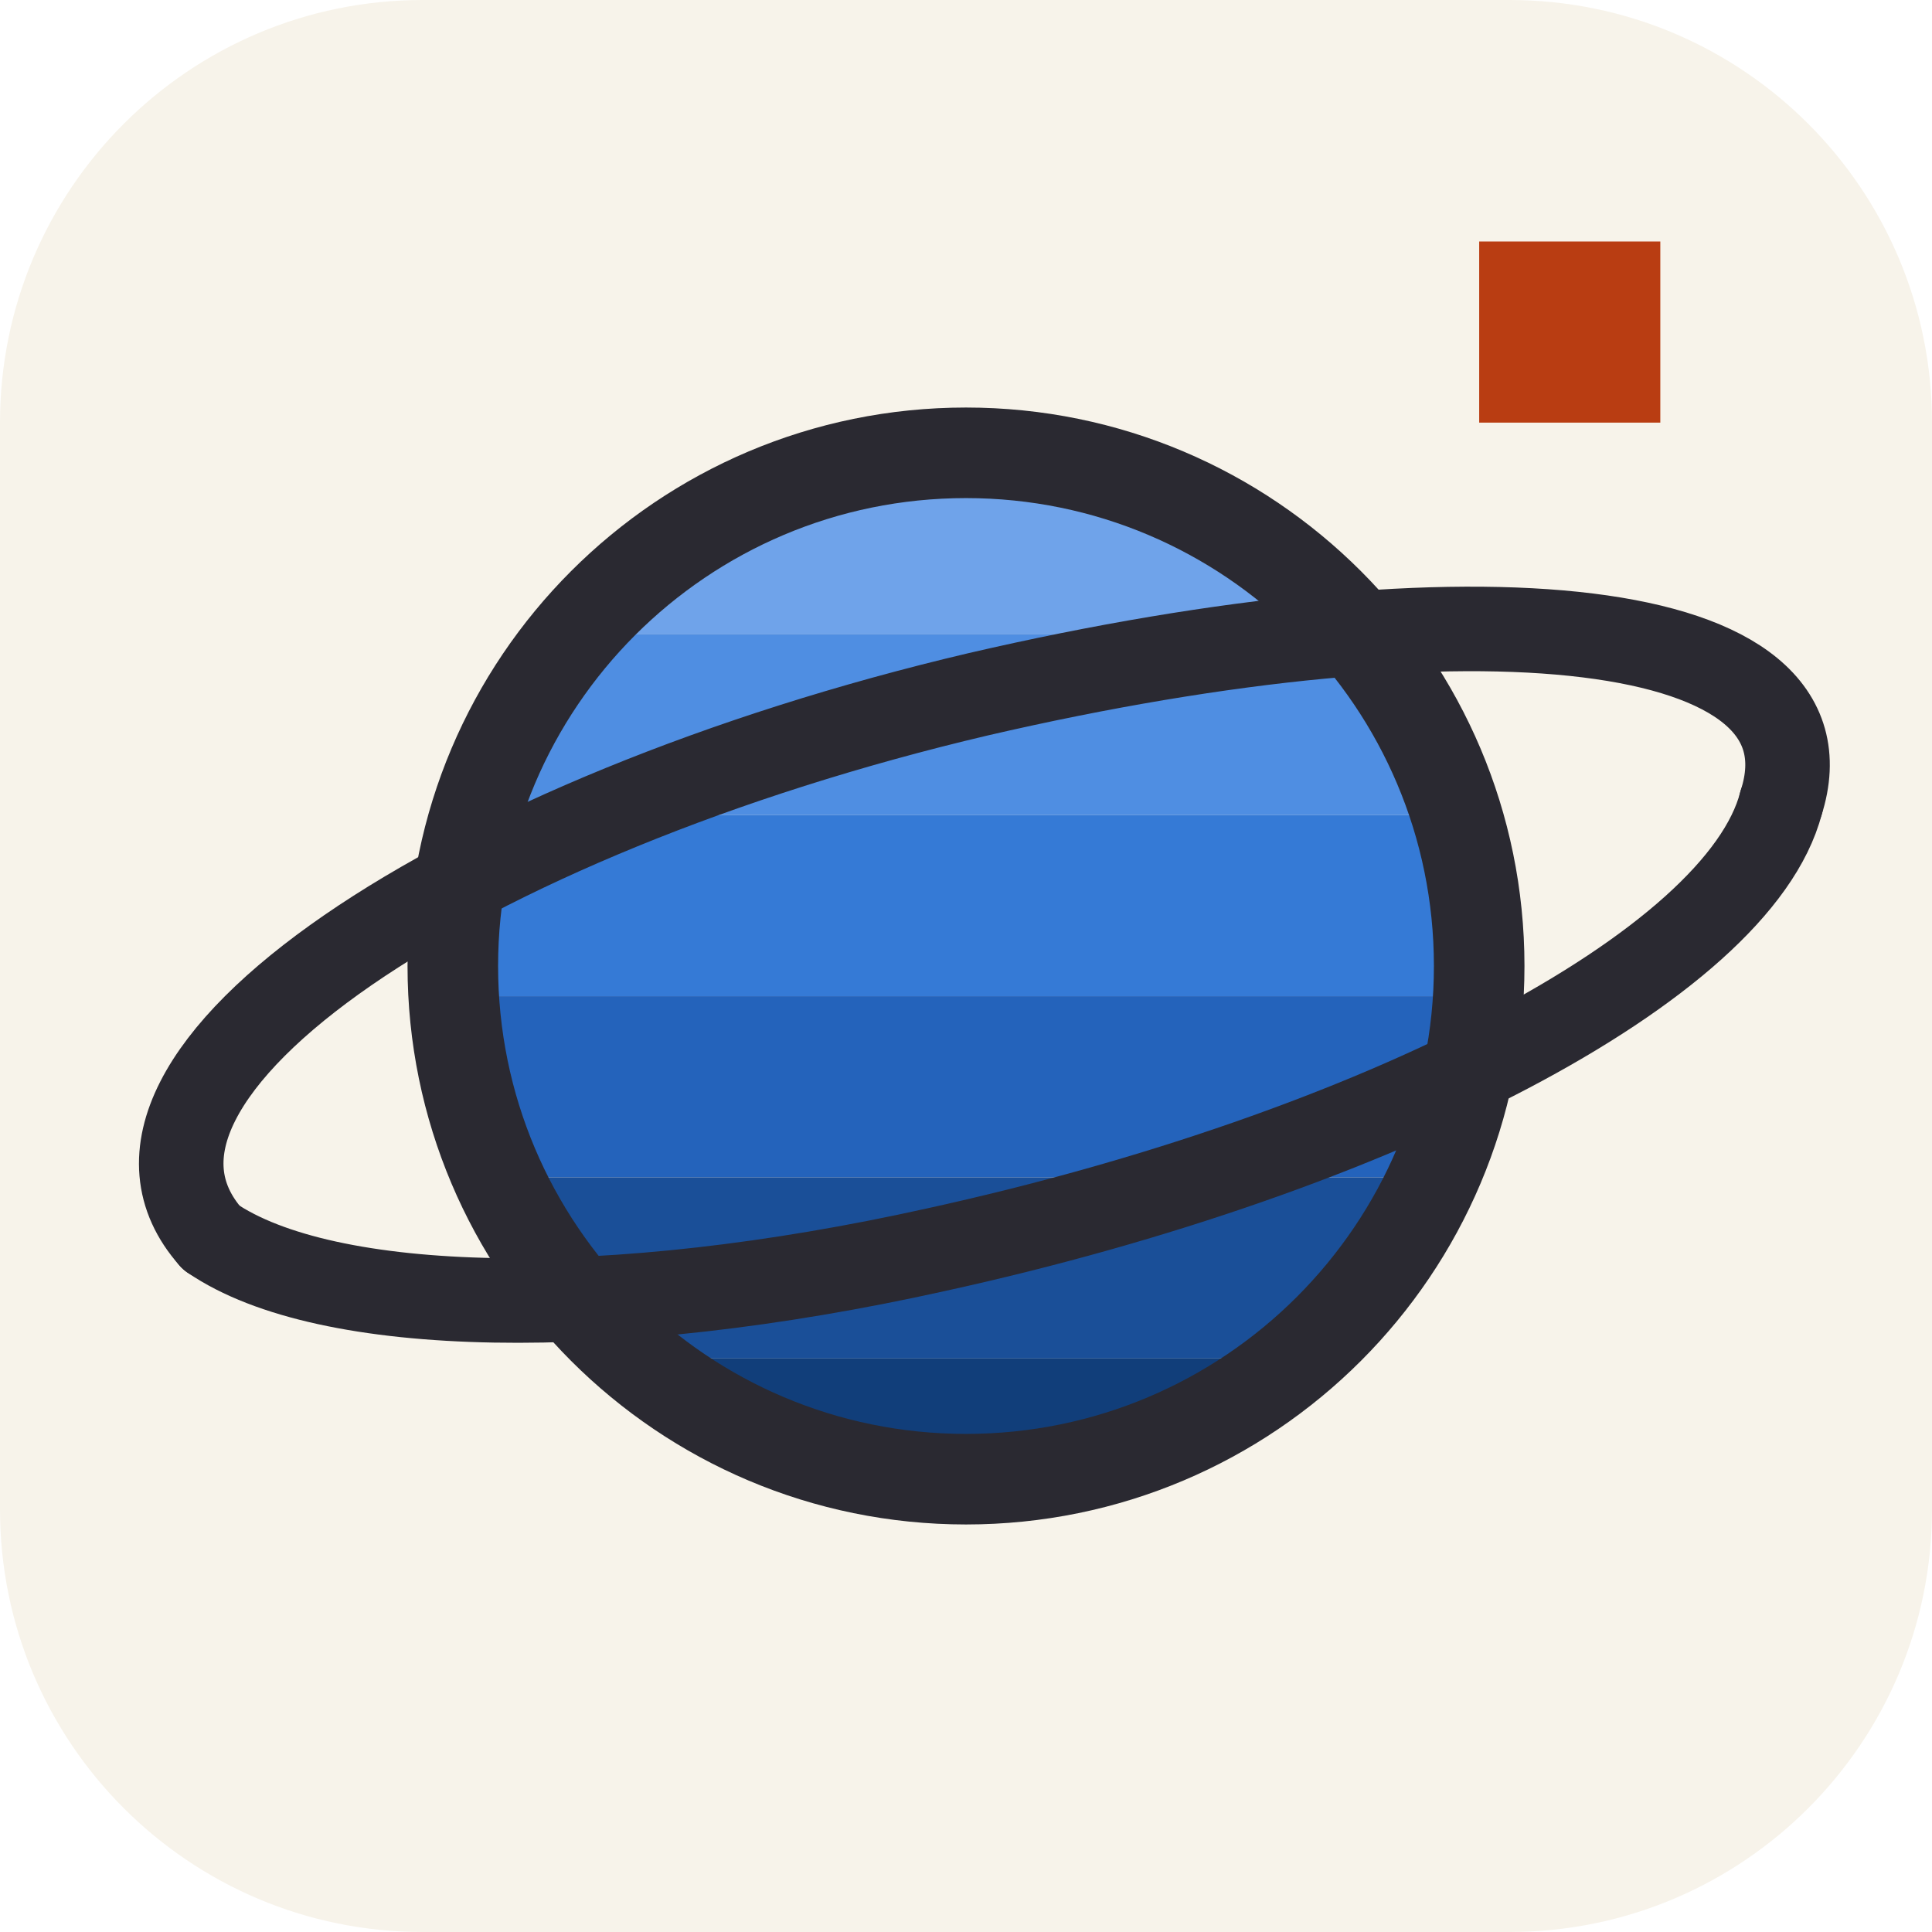
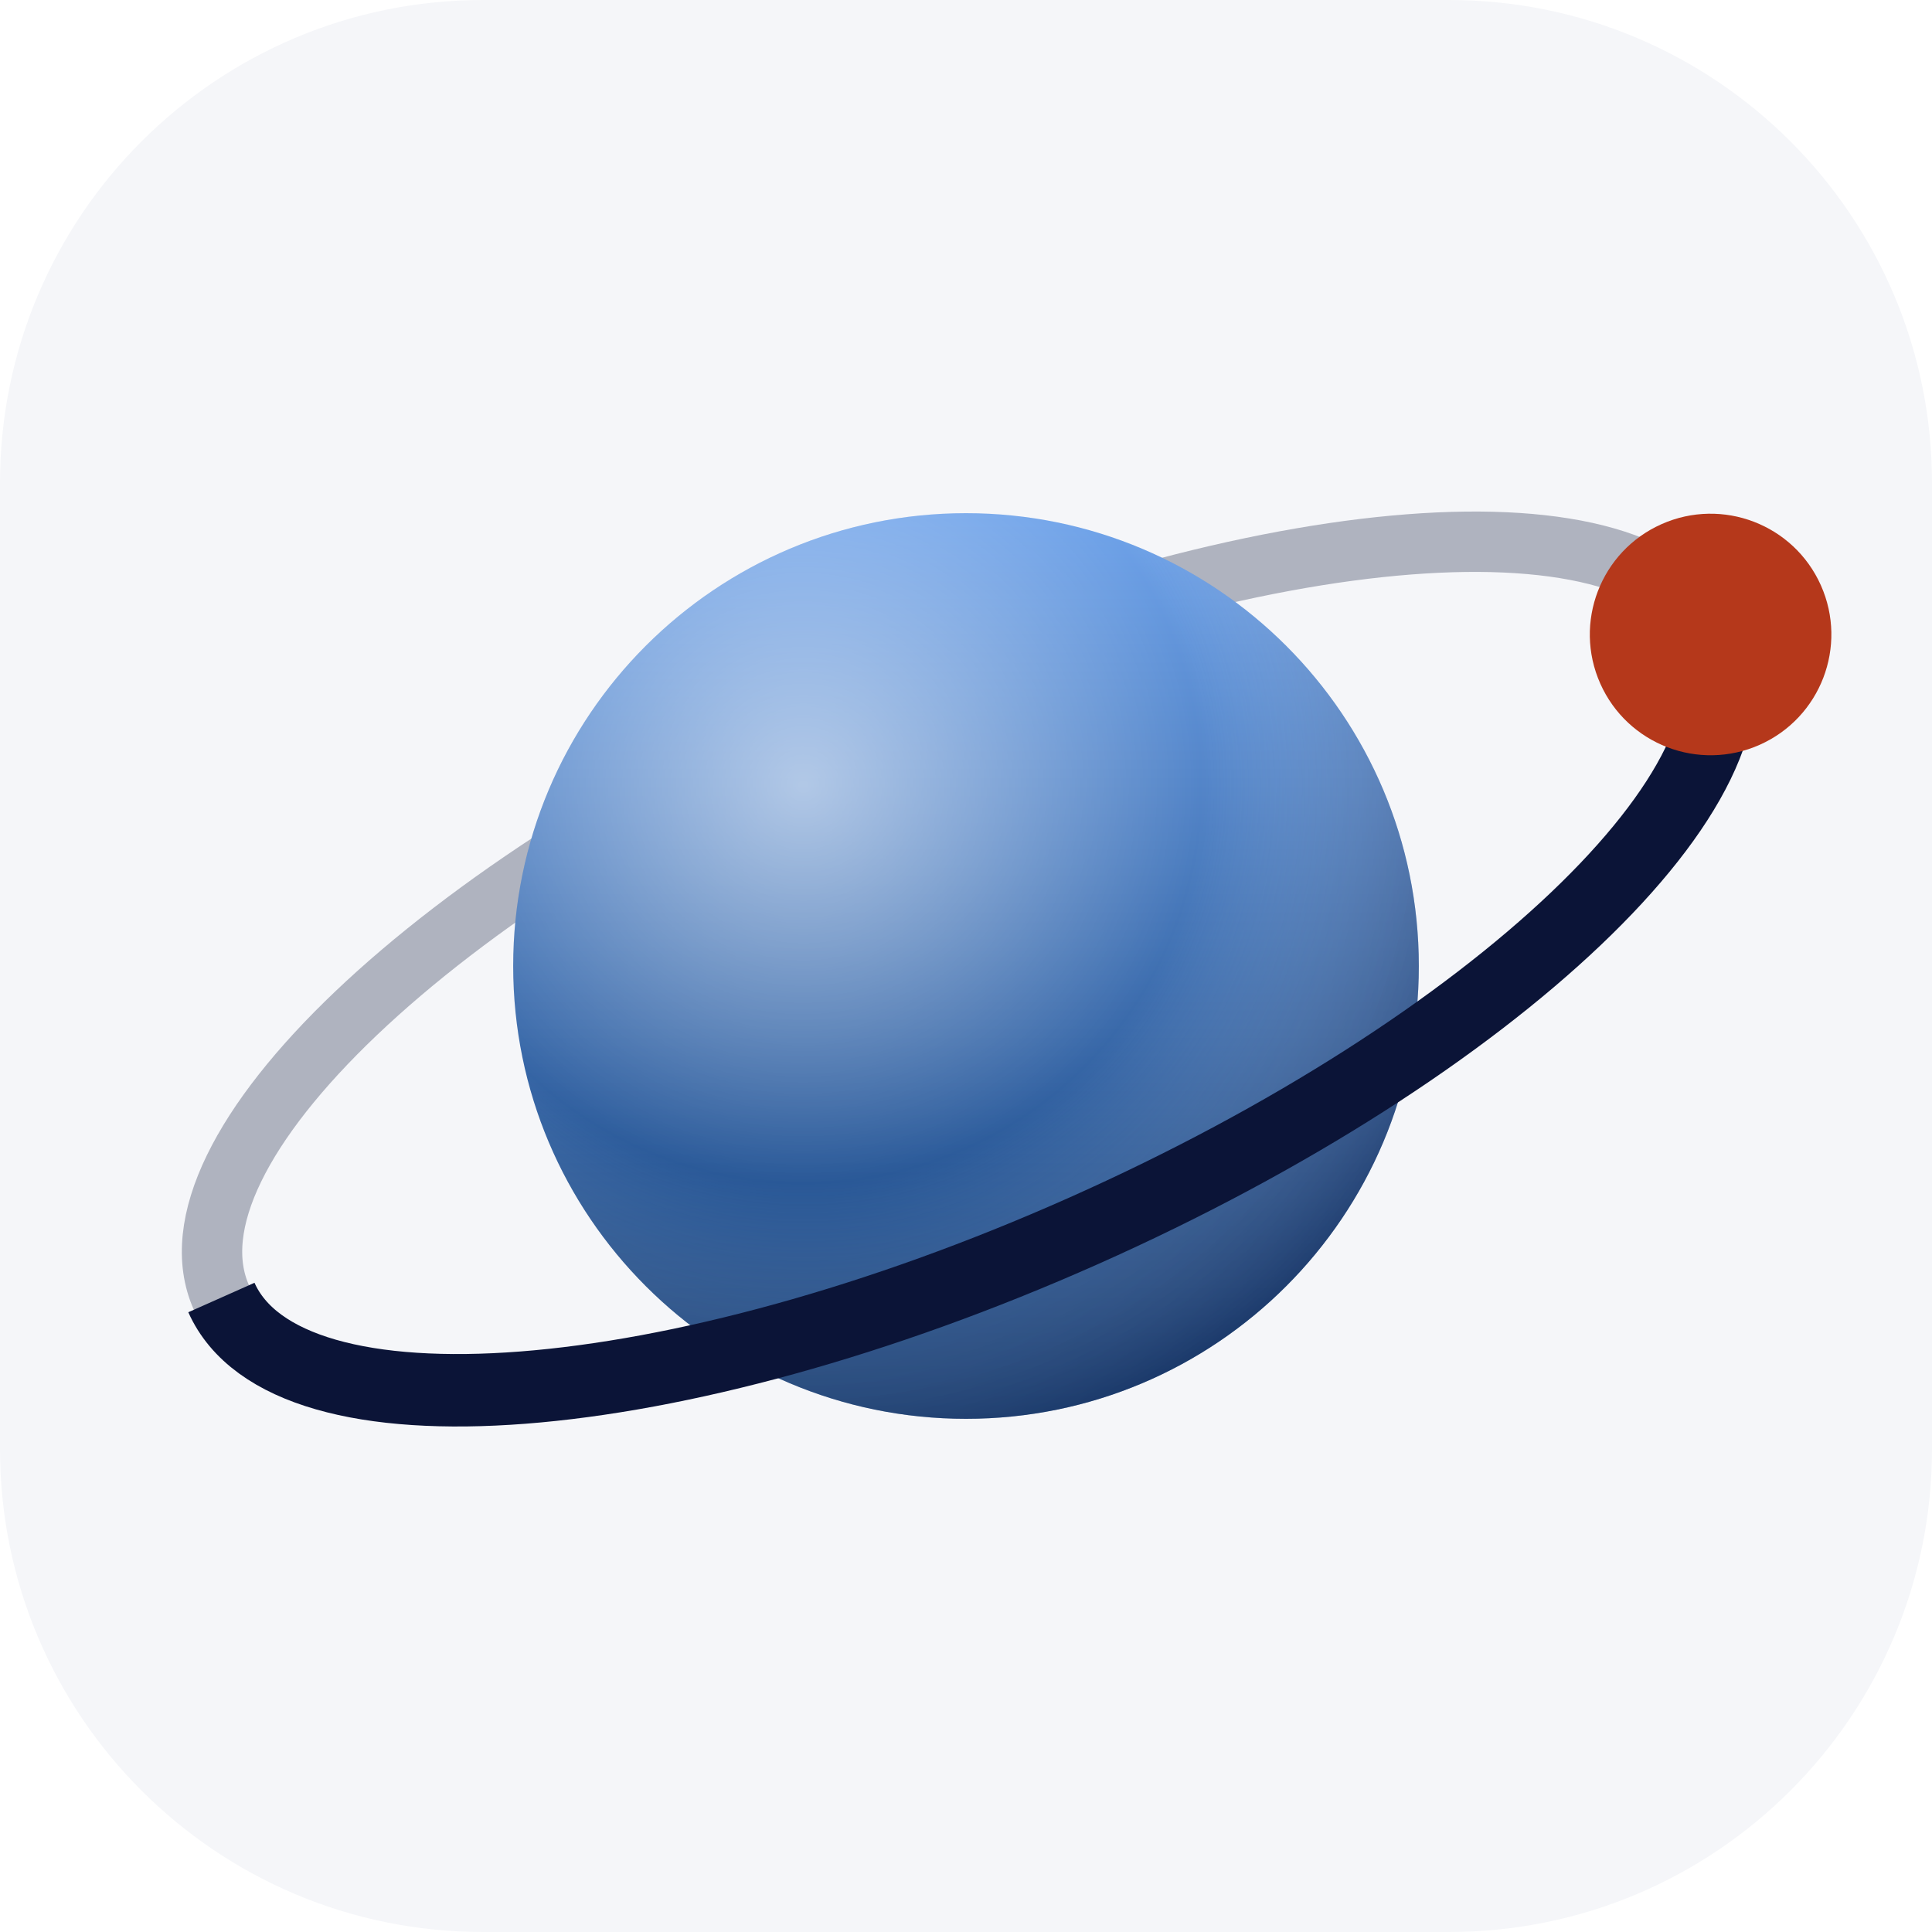
<svg xmlns="http://www.w3.org/2000/svg" viewBox="0 0 32 32">
-   <rect width="32" height="32" rx="7" fill="#f7f3ea" />
  <defs>
-     <clipPath id="p">
-       <circle cx="16" cy="16" r="8.5" />
-     </clipPath>
+     <linearGradient id="b" x1="0" y1="0" x2="0" y2="1">
+       <stop offset="0" stop-color="#6fa3ea" />
+       <stop offset="1" stop-color="#113e7a" />
+     </linearGradient>
+     <radialGradient id="s" cx=".32" cy=".3" r=".8">
+       <stop offset="0" stop-color="#fff" stop-opacity=".55" />
+       <stop offset=".55" stop-color="#fff" stop-opacity="0" />
+       <stop offset="1" stop-color="#0b1437" stop-opacity=".45" />
+     </radialGradient>
  </defs>
-   <g clip-path="url(#p)">
-     <rect x="6" y="7.5" width="20" height="3" fill="#6fa3ea" />
-     <rect x="6" y="10.5" width="20" height="3" fill="#4f8ee2" />
-     <rect x="6" y="13.5" width="20" height="3" fill="#357ad6" />
-     <rect x="6" y="16.5" width="20" height="3" fill="#2463bb" />
-     <rect x="6" y="19.5" width="20" height="3" fill="#1a4f98" />
-     <rect x="6" y="22.5" width="20" height="3" fill="#113e7a" />
+   <rect width="32" height="32" rx="8" fill="#f5f6f9" />
+   <g transform="rotate(-24 16 16)">
+     <ellipse cx="16" cy="16" rx="13.5" ry="4.8" fill="none" stroke="#0b1437" stroke-opacity=".3" />
  </g>
-   <g fill="none" stroke="#2a2931" stroke-linecap="round">
-     <circle cx="16" cy="16" r="8.5" stroke-width="1.5" />
-     <path d="M3.5 20.5c-2.4-2.7 4.2-7 12.7-9 8.2-1.9 14.3-1.3 13.3 1.8" stroke-width="1.4" />
-     <path d="M29.5 13.3c-.7 2.7-6.7 5.8-14 7.4-5.4 1.2-10.1 1.1-12-.2" stroke-width="1.4" />
+   <circle cx="16" cy="16" r="7.5" fill="url(#b)" />
+   <circle cx="16" cy="16" r="7.5" fill="url(#s)" />
+   <g transform="rotate(-24 16 16)">
+     <path d="M2.5 16A13.5 4.8 0 0 0 29.5 16" fill="none" stroke="#0b1437" stroke-width="1.2" />
+     <circle cx="29.5" cy="16" r="2" fill="#b5381b" />
  </g>
-   <rect x="24.5" y="4" width="3" height="3" fill="#b93d12" />
</svg>
